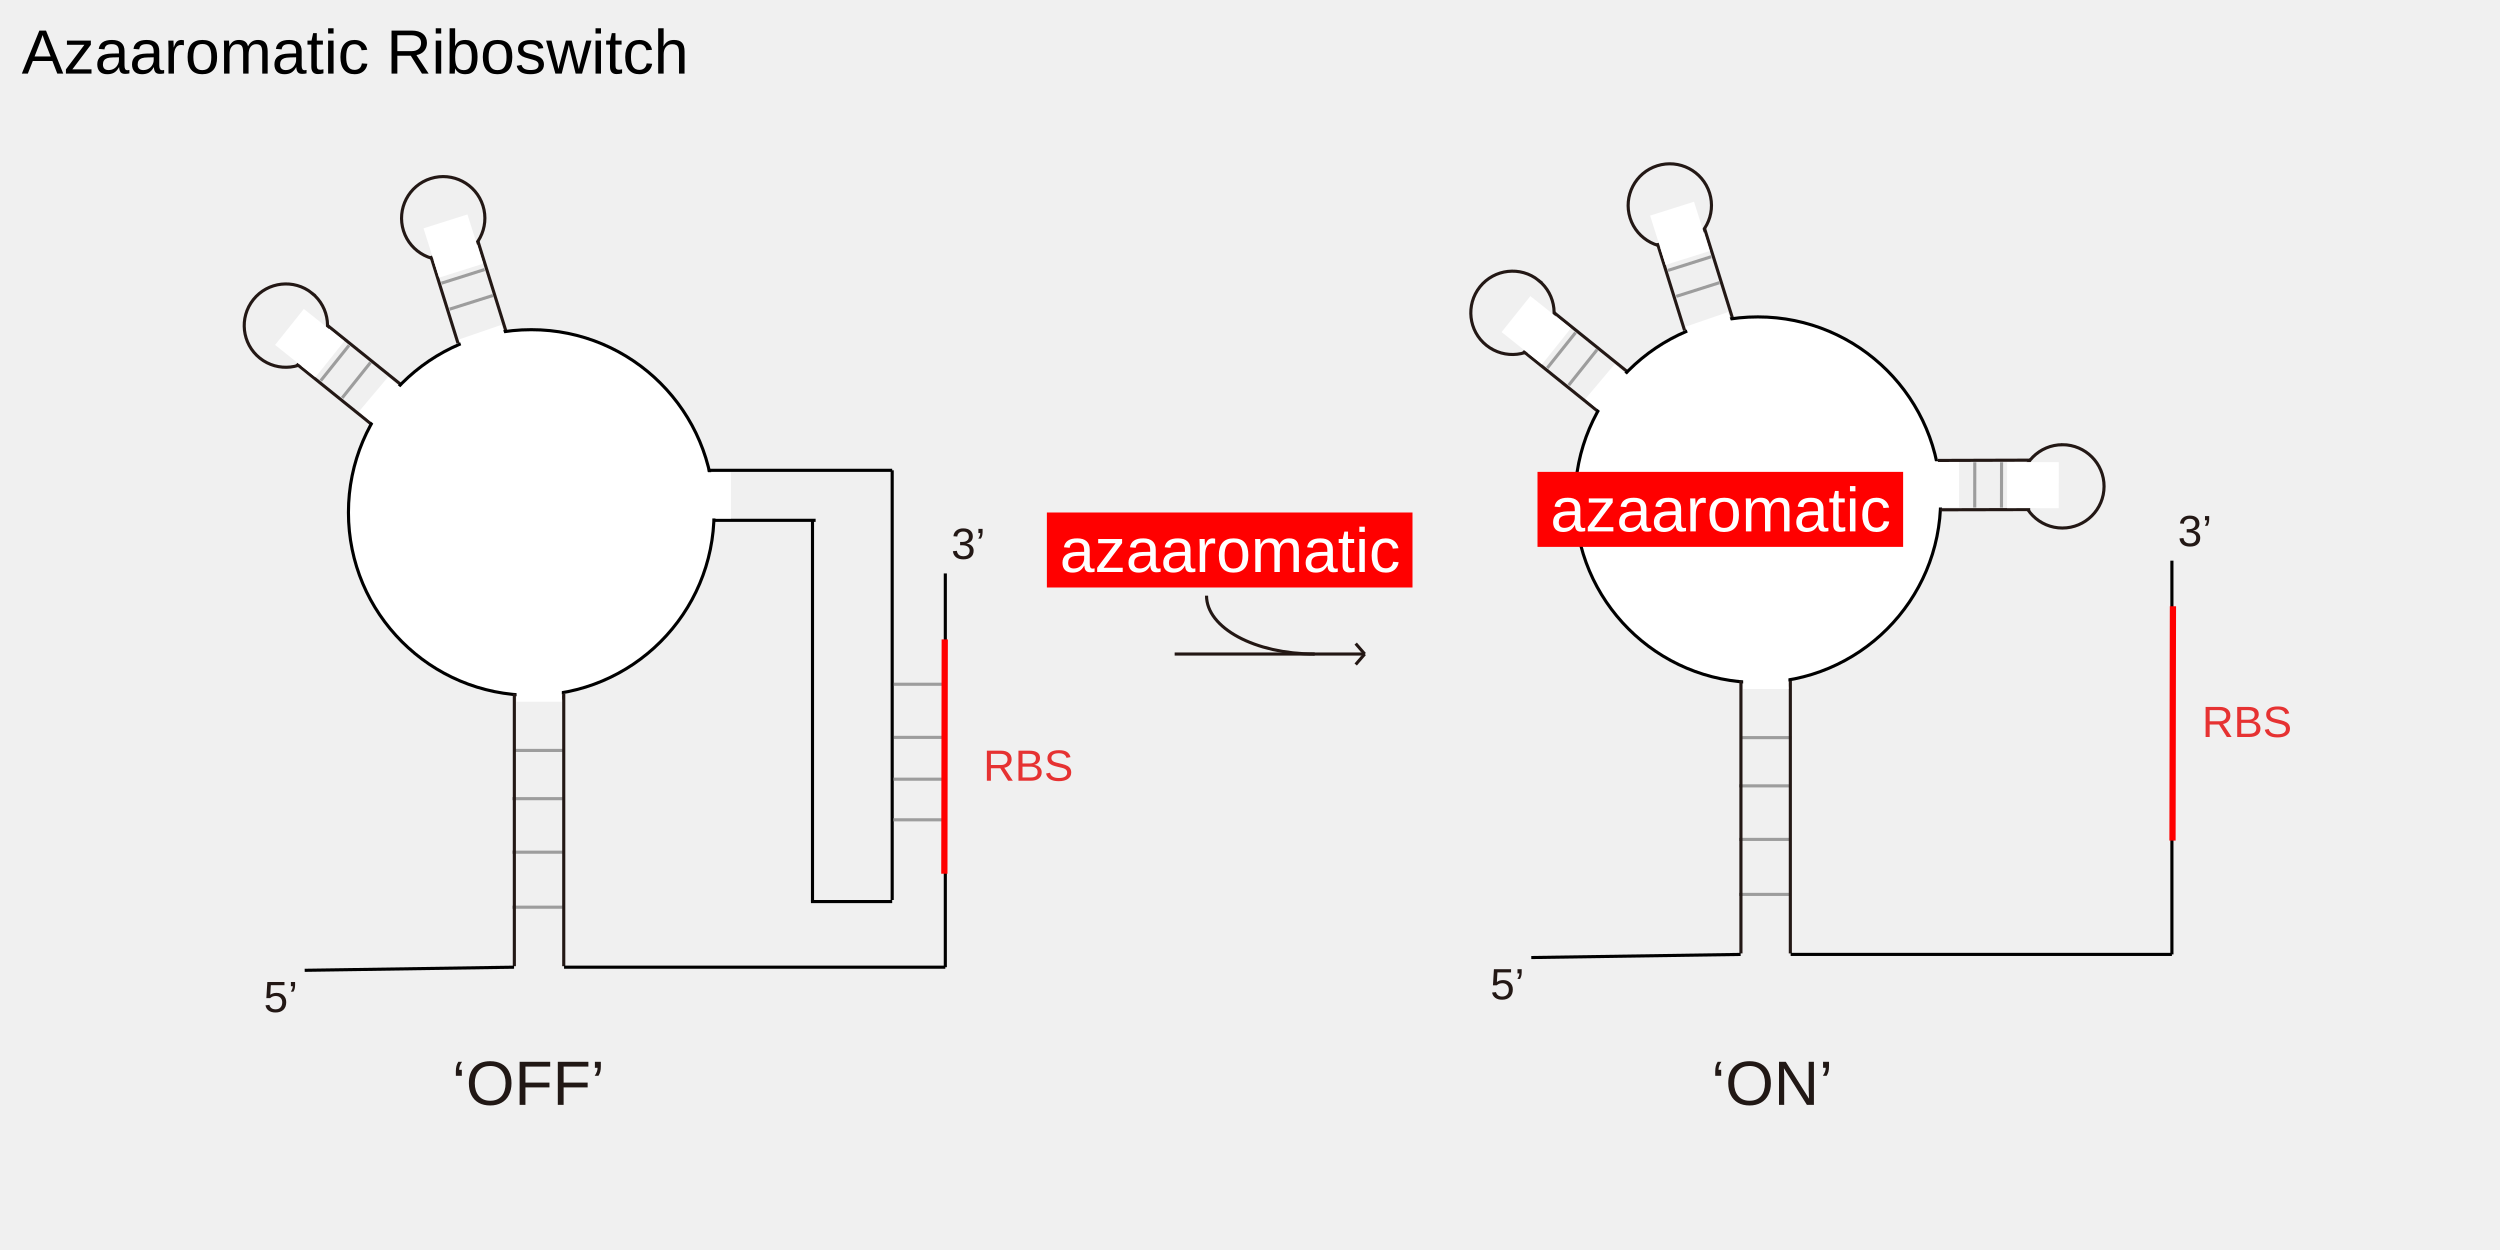
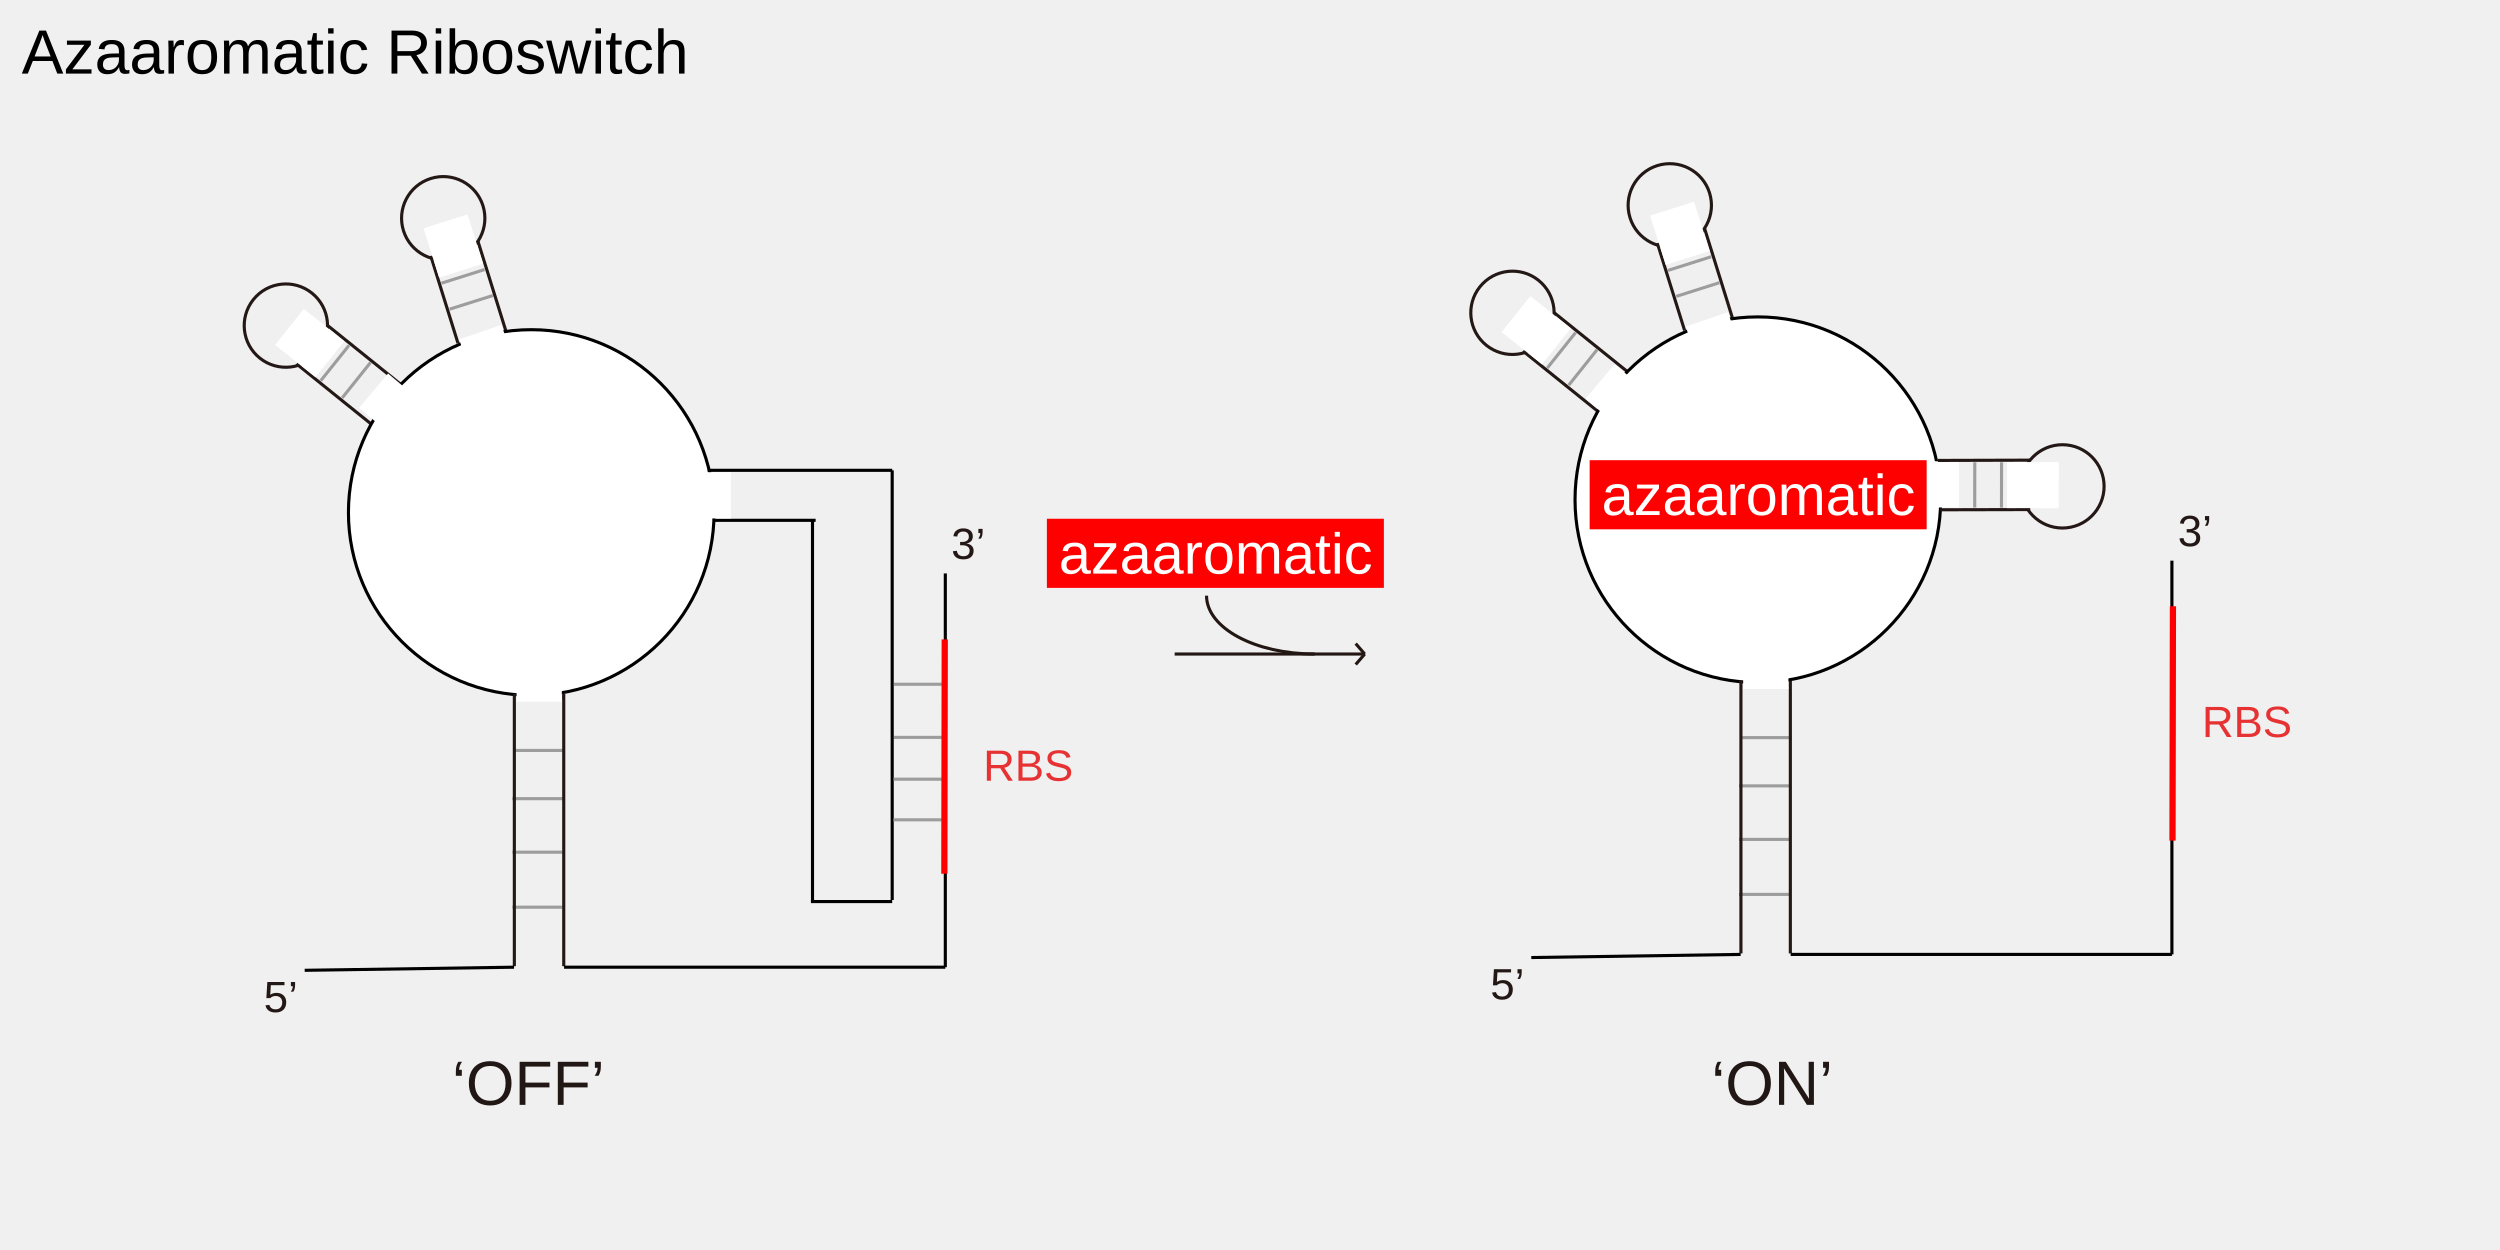
- <svg xmlns="http://www.w3.org/2000/svg" id="_图层_1" viewBox="0 0 800 400">
+ <svg xmlns="http://www.w3.org/2000/svg" id="图层_1" data-name="图层 1" viewBox="0 0 800 400">
  <defs>
-     <style>.cls-1{fill:#e63232;}.cls-1,.cls-2,.cls-3,.cls-4,.cls-5{font-family:ArialMT, Arial;}.cls-1,.cls-3{font-size:14px;}.cls-6{stroke-width:.8px;}.cls-6,.cls-7,.cls-2,.cls-8,.cls-9,.cls-10,.cls-11{fill:#fff;}.cls-6,.cls-7,.cls-8,.cls-9,.cls-10{stroke:#fff;}.cls-7,.cls-8,.cls-9,.cls-12,.cls-13{stroke-miterlimit:10;}.cls-7,.cls-14{stroke-width:2px;}.cls-2,.cls-4,.cls-5{font-size:20px;}.cls-3{fill:#231815;}.cls-8{stroke-width:1.2px;}.cls-15{stroke:#231815;}.cls-15,.cls-14,.cls-16,.cls-17,.cls-13{fill:none;}.cls-10{stroke-width:1.4px;}.cls-11,.cls-16{stroke:#000;}.cls-18{letter-spacing:-.04em;}.cls-14{stroke:red;}.cls-12{fill:#231714;}.cls-12,.cls-13{stroke:#231714;}.cls-17{stroke:#9d9d9d;}.cls-19{fill:red;}.cls-5{fill:#211815;}</style>
+     <style>.cls-1,.cls-13,.cls-16,.cls-2,.cls-8{fill:none;}.cls-1{stroke:#9d9d9d;}.cls-2{stroke:#231815;}.cls-15,.cls-3,.cls-4,.cls-5,.cls-6,.cls-7,.cls-9{fill:#fff;}.cls-3,.cls-5,.cls-6,.cls-7,.cls-9{stroke:#fff;}.cls-3{stroke-width:1.4px;}.cls-4,.cls-8{stroke:#000;}.cls-12,.cls-13,.cls-5,.cls-6,.cls-7{stroke-miterlimit:10;}.cls-16,.cls-5{stroke-width:2px;}.cls-7{stroke-width:1.2px;}.cls-9{stroke-width:0.8px;}.cls-10,.cls-17{font-size:14px;}.cls-10{fill:#231815;}.cls-10,.cls-15,.cls-17,.cls-18,.cls-19{font-family:ArialMT, Arial;}.cls-11{letter-spacing:-0.04em;}.cls-12{fill:#231714;}.cls-12,.cls-13{stroke:#231714;}.cls-14{fill:red;}.cls-15{font-size:18.43px;}.cls-16{stroke:red;}.cls-17{fill:#e63232;}.cls-18,.cls-19{font-size:20px;}.cls-18{fill:#211815;}</style>
  </defs>
-   <g>
-     <g>
-       <line class="cls-17" x1="141.26" y1="90.62" x2="155.07" y2="86.25" />
-       <line class="cls-17" x1="143.89" y1="98.93" x2="157.71" y2="94.56" />
-     </g>
-     <path class="cls-15" d="M137.85,81.9c2.9,9.31,5.81,18.62,8.71,27.93" />
-     <path class="cls-15" d="M152.92,77.13c2.98,9.57,5.96,19.13,8.94,28.7" />
-   </g>
-   <path class="cls-15" d="M154.54,65.81c2.22,7.02-1.67,14.51-8.69,16.73-7.02,2.22-14.51-1.67-16.73-8.68-2.22-7.02,1.66-14.51,8.68-16.73,7.02-2.22,14.51,1.67,16.74,8.69Z" />
-   <rect class="cls-10" x="138.38" y="71.15" width="13.34" height="15.14" transform="translate(-16.99 47.44) rotate(-17.56)" />
-   <g>
-     <g>
-       <line class="cls-17" x1="102.63" y1="121.84" x2="111.68" y2="110.52" />
-       <line class="cls-17" x1="109.5" y1="127.33" x2="118.55" y2="116.01" />
-     </g>
-     <path class="cls-15" d="M94.88,116.44c7.94,6.4,15.88,12.8,23.82,19.19" />
-     <path class="cls-15" d="M104.75,104.09c7.87,6.35,15.74,12.7,23.61,19.04" />
-   </g>
-   <path class="cls-15" d="M99.8,93.78c5.75,4.6,6.69,12.98,2.09,18.74-4.6,5.75-12.98,6.69-18.73,2.09-5.75-4.59-6.69-12.98-2.09-18.74,4.6-5.75,12.99-6.69,18.74-2.09Z" />
-   <rect class="cls-10" x="92.42" y="102.22" width="13.34" height="15.14" transform="translate(-48.54 118.65) rotate(-51.37)" />
-   <circle class="cls-11" cx="170" cy="164" r="58.5" />
-   <rect class="cls-7" x="118.65" y="125.09" width="14" height="12.46" transform="translate(114.18 -50.07) rotate(40.12)" />
-   <rect class="cls-9" x="149.14" y="106.75" width="14" height="13.28" transform="translate(212.51 -71.17) rotate(71)" />
-   <line class="cls-17" x1="164.59" y1="240.13" x2="180.71" y2="240.14" />
-   <line class="cls-17" x1="163.98" y1="290.3" x2="180.09" y2="290.3" />
-   <line class="cls-17" x1="163.97" y1="272.7" x2="180.09" y2="272.7" />
-   <line class="cls-17" x1="163.97" y1="255.57" x2="180.09" y2="255.57" />
-   <line class="cls-15" x1="164.59" y1="309.18" x2="164.59" y2="222" />
-   <path class="cls-15" d="M180.4,309.18v-87.18c-.1,1.08,0,2.17,0,2.17" />
-   <rect class="cls-8" x="165.54" y="210.32" width="14" height="13.28" transform="translate(389.5 44.41) rotate(90)" />
-   <line class="cls-16" x1="164.5" y1="309.5" x2="97.5" y2="310.5" />
-   <line class="cls-16" x1="180.5" y1="309.5" x2="302.5" y2="309.5" />
-   <line class="cls-16" x1="302.5" y1="309.5" x2="302.5" y2="183.5" />
-   <line class="cls-16" x1="226.5" y1="150.5" x2="285.5" y2="150.5" />
-   <line class="cls-17" x1="286.05" y1="235.96" x2="302.17" y2="235.96" />
-   <line class="cls-16" x1="285.5" y1="288" x2="285.5" y2="150.5" />
-   <line class="cls-16" x1="228.5" y1="166.5" x2="261" y2="166.5" />
-   <line class="cls-17" x1="286.05" y1="218.96" x2="302.17" y2="218.96" />
-   <line class="cls-16" x1="260" y1="166.5" x2="260" y2="288.5" />
-   <line class="cls-16" x1="259.5" y1="288.5" x2="285.5" y2="288.5" />
-   <rect class="cls-6" x="214.5" y="151.5" width="19" height="14" />
-   <line class="cls-17" x1="285.96" y1="249.34" x2="302.08" y2="249.34" />
-   <line class="cls-17" x1="285.91" y1="262.34" x2="302.03" y2="262.34" />
-   <text class="cls-3" transform="translate(84.39 323.86)">
-     <tspan x="0" y="0">5</tspan>
-     <tspan class="cls-18" x="7.79" y="0">’</tspan>
+   <line class="cls-1" x1="141.26" y1="90.62" x2="155.07" y2="86.25" />
+   <line class="cls-1" x1="143.89" y1="98.93" x2="157.71" y2="94.56" />
+   <path class="cls-2" d="M137.85,81.9q4.35,14,8.71,27.93" />
+   <path class="cls-2" d="M152.92,77.13l8.94,28.7" />
+   <path class="cls-2" d="M154.54,65.81a13.33,13.33,0,1,1-16.73-8.68A13.32,13.32,0,0,1,154.54,65.81Z" />
+   <rect class="cls-3" x="138.38" y="71.15" width="13.34" height="15.14" transform="translate(-16.99 47.44) rotate(-17.56)" />
+   <line class="cls-1" x1="102.63" y1="121.84" x2="111.68" y2="110.52" />
+   <line class="cls-1" x1="109.5" y1="127.33" x2="118.55" y2="116.01" />
+   <path class="cls-2" d="M94.88,116.44l23.82,19.19" />
+   <path class="cls-2" d="M104.75,104.09l23.6,19" />
+   <path class="cls-2" d="M99.8,93.78a13.33,13.33,0,1,1-18.74,2.1A13.33,13.33,0,0,1,99.8,93.78Z" />
+   <rect class="cls-3" x="92.42" y="102.22" width="13.34" height="15.14" transform="translate(-48.54 118.65) rotate(-51.37)" />
+   <circle class="cls-4" cx="170" cy="164" r="58.5" />
+   <rect class="cls-5" x="118.65" y="125.09" width="14" height="12.46" transform="matrix(0.76, 0.64, -0.64, 0.76, 114.18, -50.07)" />
+   <rect class="cls-6" x="149.14" y="106.75" width="14" height="13.28" transform="translate(212.51 -71.17) rotate(71)" />
+   <line class="cls-1" x1="164.59" y1="240.13" x2="180.71" y2="240.14" />
+   <line class="cls-1" x1="163.98" y1="290.3" x2="180.09" y2="290.3" />
+   <line class="cls-1" x1="163.97" y1="272.7" x2="180.09" y2="272.7" />
+   <line class="cls-1" x1="163.97" y1="255.57" x2="180.09" y2="255.57" />
+   <line class="cls-2" x1="164.59" y1="309.18" x2="164.59" y2="222" />
+   <path class="cls-2" d="M180.4,309.18V222a13.53,13.53,0,0,0,0,2.17" />
+   <rect class="cls-7" x="165.54" y="210.32" width="14" height="13.28" transform="translate(389.5 44.41) rotate(90)" />
+   <line class="cls-8" x1="164.5" y1="309.5" x2="97.5" y2="310.5" />
+   <line class="cls-8" x1="180.5" y1="309.5" x2="302.5" y2="309.5" />
+   <line class="cls-8" x1="302.5" y1="309.5" x2="302.5" y2="183.5" />
+   <line class="cls-8" x1="226.5" y1="150.5" x2="285.5" y2="150.5" />
+   <line class="cls-1" x1="286.05" y1="235.96" x2="302.17" y2="235.96" />
+   <line class="cls-8" x1="285.5" y1="288" x2="285.5" y2="150.5" />
+   <line class="cls-8" x1="228.5" y1="166.5" x2="261" y2="166.5" />
+   <line class="cls-1" x1="286.05" y1="218.96" x2="302.17" y2="218.96" />
+   <line class="cls-8" x1="260" y1="166.5" x2="260" y2="288.5" />
+   <line class="cls-8" x1="259.5" y1="288.5" x2="285.5" y2="288.5" />
+   <rect class="cls-9" x="214.5" y="151.5" width="19" height="14" />
+   <line class="cls-1" x1="285.96" y1="249.34" x2="302.08" y2="249.34" />
+   <line class="cls-1" x1="285.91" y1="262.34" x2="302.03" y2="262.34" />
+   <text class="cls-10" transform="translate(84.39 323.86)">5<tspan class="cls-11" x="7.79" y="0">’</tspan>
  </text>
-   <text class="cls-3" transform="translate(304.39 178.86)">
-     <tspan x="0" y="0">3</tspan>
-     <tspan class="cls-18" x="7.79" y="0">’</tspan>
+   <text class="cls-10" transform="translate(304.39 178.86)">3<tspan class="cls-11" x="7.79" y="0">’</tspan>
  </text>
-   <g>
-     <g>
-       <line class="cls-12" x1="375.89" y1="209.29" x2="436.71" y2="209.29" />
-       <line class="cls-13" x1="433.82" y1="212.64" x2="436.71" y2="209.29" />
-       <line class="cls-13" x1="433.82" y1="205.95" x2="436.71" y2="209.29" />
-     </g>
-     <path class="cls-13" d="M386.09,190.61c0,10.33,15.48,18.68,34.61,18.68" />
-   </g>
-   <g>
-     <g>
-       <line class="cls-17" x1="533.76" y1="86.53" x2="547.58" y2="82.15" />
-       <line class="cls-17" x1="536.4" y1="94.84" x2="550.21" y2="90.46" />
-     </g>
-     <path class="cls-15" d="M530.35,77.81c2.9,9.31,5.81,18.62,8.71,27.93" />
-     <path class="cls-15" d="M545.43,73.03c2.98,9.57,5.96,19.13,8.94,28.7" />
-   </g>
-   <path class="cls-15" d="M547.05,61.72c2.22,7.02-1.67,14.51-8.69,16.73-7.02,2.22-14.51-1.67-16.73-8.68-2.22-7.02,1.66-14.51,8.68-16.73,7.02-2.22,14.51,1.67,16.74,8.69Z" />
-   <rect class="cls-10" x="530.88" y="67.05" width="13.34" height="15.14" transform="translate(2.54 165.7) rotate(-17.56)" />
-   <g>
-     <g>
-       <line class="cls-17" x1="495.14" y1="117.75" x2="504.18" y2="106.43" />
-       <line class="cls-17" x1="502.01" y1="123.24" x2="511.05" y2="111.92" />
-     </g>
-     <path class="cls-15" d="M487.38,112.35c7.94,6.4,15.88,12.8,23.82,19.19" />
-     <path class="cls-15" d="M497.25,100c7.87,6.35,15.74,12.7,23.61,19.04" />
-   </g>
-   <path class="cls-15" d="M492.31,89.69c5.75,4.6,6.69,12.98,2.09,18.74-4.6,5.75-12.98,6.69-18.73,2.09-5.75-4.59-6.69-12.98-2.09-18.74,4.6-5.75,12.99-6.69,18.74-2.09Z" />
-   <rect class="cls-10" x="484.92" y="98.13" width="13.34" height="15.14" transform="translate(102.11 423.71) rotate(-51.37)" />
-   <circle class="cls-11" cx="562.51" cy="159.91" r="58.5" />
-   <rect class="cls-7" x="511.15" y="121" width="14" height="12.46" transform="translate(203.89 -303.94) rotate(40.12)" />
-   <rect class="cls-9" x="541.65" y="102.65" width="14" height="13.28" transform="translate(473.33 -445.04) rotate(71)" />
-   <line class="cls-17" x1="557.1" y1="236.04" x2="573.22" y2="236.04" />
-   <line class="cls-17" x1="556.48" y1="286.21" x2="572.6" y2="286.21" />
-   <line class="cls-17" x1="556.48" y1="268.61" x2="572.6" y2="268.61" />
-   <line class="cls-17" x1="556.48" y1="251.48" x2="572.6" y2="251.48" />
-   <line class="cls-15" x1="557.1" y1="305.09" x2="557.1" y2="217.91" />
-   <path class="cls-15" d="M572.91,305.09v-87.18c-.1,1.08,0,2.17,0,2.17" />
-   <rect class="cls-8" x="558.05" y="206.22" width="14" height="13.28" transform="translate(777.91 -352.18) rotate(90)" />
-   <line class="cls-16" x1="557.01" y1="305.41" x2="490.01" y2="306.41" />
-   <line class="cls-16" x1="573.01" y1="305.41" x2="695.01" y2="305.41" />
-   <line class="cls-16" x1="695.01" y1="305.41" x2="695.01" y2="179.41" />
-   <rect class="cls-6" x="607.5" y="148" width="19" height="14" />
-   <text class="cls-3" transform="translate(476.9 319.77)">
-     <tspan x="0" y="0">5</tspan>
-     <tspan class="cls-18" x="7.79" y="0">’</tspan>
+   <line class="cls-12" x1="375.89" y1="209.29" x2="436.71" y2="209.29" />
+   <line class="cls-13" x1="433.82" y1="212.64" x2="436.71" y2="209.29" />
+   <line class="cls-13" x1="433.82" y1="205.95" x2="436.71" y2="209.29" />
+   <path class="cls-13" d="M386.09,190.61c0,10.33,15.48,18.68,34.61,18.68" />
+   <line class="cls-1" x1="533.76" y1="86.53" x2="547.58" y2="82.15" />
+   <line class="cls-1" x1="536.4" y1="94.84" x2="550.21" y2="90.46" />
+   <path class="cls-2" d="M530.35,77.81q4.36,14,8.72,27.93" />
+   <path class="cls-2" d="M545.43,73l8.94,28.71" />
+   <path class="cls-2" d="M547.05,61.72A13.33,13.33,0,1,1,530.31,53,13.33,13.33,0,0,1,547.05,61.72Z" />
+   <rect class="cls-3" x="530.88" y="67.05" width="13.34" height="15.14" transform="translate(2.54 165.7) rotate(-17.56)" />
+   <line class="cls-1" x1="495.14" y1="117.75" x2="504.18" y2="106.43" />
+   <line class="cls-1" x1="502.01" y1="123.24" x2="511.05" y2="111.92" />
+   <path class="cls-2" d="M487.38,112.35l23.83,19.19" />
+   <path class="cls-2" d="M497.25,100l23.61,19" />
+   <path class="cls-2" d="M492.31,89.69a13.33,13.33,0,1,1-18.74,2.09A13.34,13.34,0,0,1,492.31,89.69Z" />
+   <rect class="cls-3" x="484.92" y="98.13" width="13.34" height="15.14" transform="translate(102.11 423.71) rotate(-51.37)" />
+   <circle class="cls-4" cx="562.51" cy="159.91" r="58.5" />
+   <rect class="cls-5" x="511.15" y="121" width="14" height="12.46" transform="translate(203.89 -303.94) rotate(40.12)" />
+   <rect class="cls-6" x="541.65" y="102.65" width="14" height="13.28" transform="translate(473.33 -445.04) rotate(71)" />
+   <line class="cls-1" x1="557.1" y1="236.04" x2="573.22" y2="236.04" />
+   <line class="cls-1" x1="556.48" y1="286.21" x2="572.6" y2="286.21" />
+   <line class="cls-1" x1="556.48" y1="268.61" x2="572.6" y2="268.61" />
+   <line class="cls-1" x1="556.48" y1="251.48" x2="572.6" y2="251.48" />
+   <line class="cls-2" x1="557.1" y1="305.09" x2="557.1" y2="217.91" />
+   <path class="cls-2" d="M572.91,305.09V217.91a13.39,13.39,0,0,0,0,2.16" />
+   <rect class="cls-7" x="558.05" y="206.22" width="14" height="13.28" transform="translate(777.91 -352.18) rotate(90)" />
+   <line class="cls-8" x1="557.01" y1="305.41" x2="490.01" y2="306.41" />
+   <line class="cls-8" x1="573.01" y1="305.41" x2="695.01" y2="305.41" />
+   <line class="cls-8" x1="695.01" y1="305.41" x2="695.01" y2="179.41" />
+   <rect class="cls-9" x="607.5" y="148" width="19" height="14" />
+   <text class="cls-10" transform="translate(476.9 319.77)">5<tspan class="cls-11" x="7.79" y="0">’</tspan>
  </text>
-   <text class="cls-3" transform="translate(696.9 174.77)">
-     <tspan x="0" y="0">3</tspan>
-     <tspan class="cls-18" x="7.79" y="0">’</tspan>
+   <text class="cls-10" transform="translate(696.9 174.77)">3<tspan class="cls-11" x="7.79" y="0">’</tspan>
  </text>
-   <g>
-     <g>
-       <line class="cls-17" x1="640.47" y1="162.43" x2="640.5" y2="147.93" />
-       <line class="cls-17" x1="631.91" y1="162.41" x2="631.93" y2="147.92" />
-     </g>
-     <path class="cls-15" d="M649.66,163.06c-9.59,.02-19.17,.05-28.76,.07" />
-     <path class="cls-15" d="M649.69,147.25c-9.85,.03-19.7,.06-29.55,.09" />
-   </g>
-   <path class="cls-15" d="M659.99,142.31c-7.36-.01-13.34,5.94-13.35,13.31-.01,7.36,5.94,13.34,13.3,13.35,7.36,.01,13.34-5.94,13.36-13.31,.01-7.36-5.95-13.34-13.31-13.36Z" />
-   <rect class="cls-10" x="643.86" y="147.67" width="13.34" height="15.14" transform="translate(494.16 805.5) rotate(-89.9)" />
-   <g>
-     <rect class="cls-19" x="335" y="164" width="117" height="24" />
-     <text class="cls-2" transform="translate(339.15 183.04)">
-       <tspan x="0" y="0">azaaromatic</tspan>
-     </text>
-   </g>
-   <g>
-     <rect class="cls-19" x="492" y="151" width="117" height="24" />
-     <text class="cls-2" transform="translate(496.15 170.04)">
-       <tspan x="0" y="0">azaaromatic</tspan>
-     </text>
-   </g>
-   <line class="cls-14" x1="695.2" y1="268.99" x2="695.34" y2="194" />
-   <line class="cls-14" x1="302.19" y1="279.6" x2="302.32" y2="204.61" />
-   <text class="cls-1" transform="translate(314.64 249.84)">
-     <tspan x="0" y="0">RBS</tspan>
+   <line class="cls-1" x1="640.47" y1="162.43" x2="640.5" y2="147.93" />
+   <line class="cls-1" x1="631.91" y1="162.41" x2="631.93" y2="147.92" />
+   <path class="cls-2" d="M649.66,163.06l-28.77.07" />
+   <path class="cls-2" d="M649.69,147.25l-29.56.09" />
+   <path class="cls-2" d="M660,142.31a13.33,13.33,0,1,0,13.31,13.35A13.33,13.33,0,0,0,660,142.31Z" />
+   <rect class="cls-3" x="643.86" y="147.67" width="13.34" height="15.14" transform="translate(494.16 805.5) rotate(-89.9)" />
+   <rect class="cls-14" x="335" y="166" width="107.84" height="22.12" />
+   <text class="cls-15" transform="translate(338.82 183.55)">azaaromatic</text>
+   <line class="cls-16" x1="695.2" y1="268.99" x2="695.34" y2="194" />
+   <line class="cls-16" x1="302.19" y1="279.6" x2="302.32" y2="204.61" />
+   <text class="cls-17" transform="translate(314.64 249.84)">RBS</text>
+   <text class="cls-17" transform="translate(704.64 235.84)">RBS</text>
+   <text class="cls-18" transform="translate(547.64 353.55)">‘ON<tspan class="cls-11" x="34.44" y="0">’</tspan>
  </text>
-   <text class="cls-1" transform="translate(704.64 235.84)">
-     <tspan x="0" y="0">RBS</tspan>
+   <text class="cls-18" transform="translate(144.64 353.55)">‘OFF<tspan class="cls-11" x="44.43" y="0">’</tspan>
  </text>
-   <text class="cls-5" transform="translate(547.64 353.55)">
-     <tspan x="0" y="0">‘ON</tspan>
-     <tspan class="cls-18" x="34.44" y="0">’</tspan>
-   </text>
-   <text class="cls-5" transform="translate(144.64 353.55)">
-     <tspan x="0" y="0">‘OFF</tspan>
-     <tspan class="cls-18" x="44.43" y="0">’</tspan>
-   </text>
-   <text class="cls-4" transform="translate(6.94 23.55)">
-     <tspan x="0" y="0">Azaaromatic Riboswitch</tspan>
-   </text>
+   <text class="cls-19" transform="translate(6.94 23.55)">Azaaromatic Riboswitch</text>
+   <rect class="cls-14" x="508.69" y="147.26" width="107.84" height="22.12" />
+   <text class="cls-15" transform="translate(512.52 164.81)">azaaromatic</text>
</svg>
